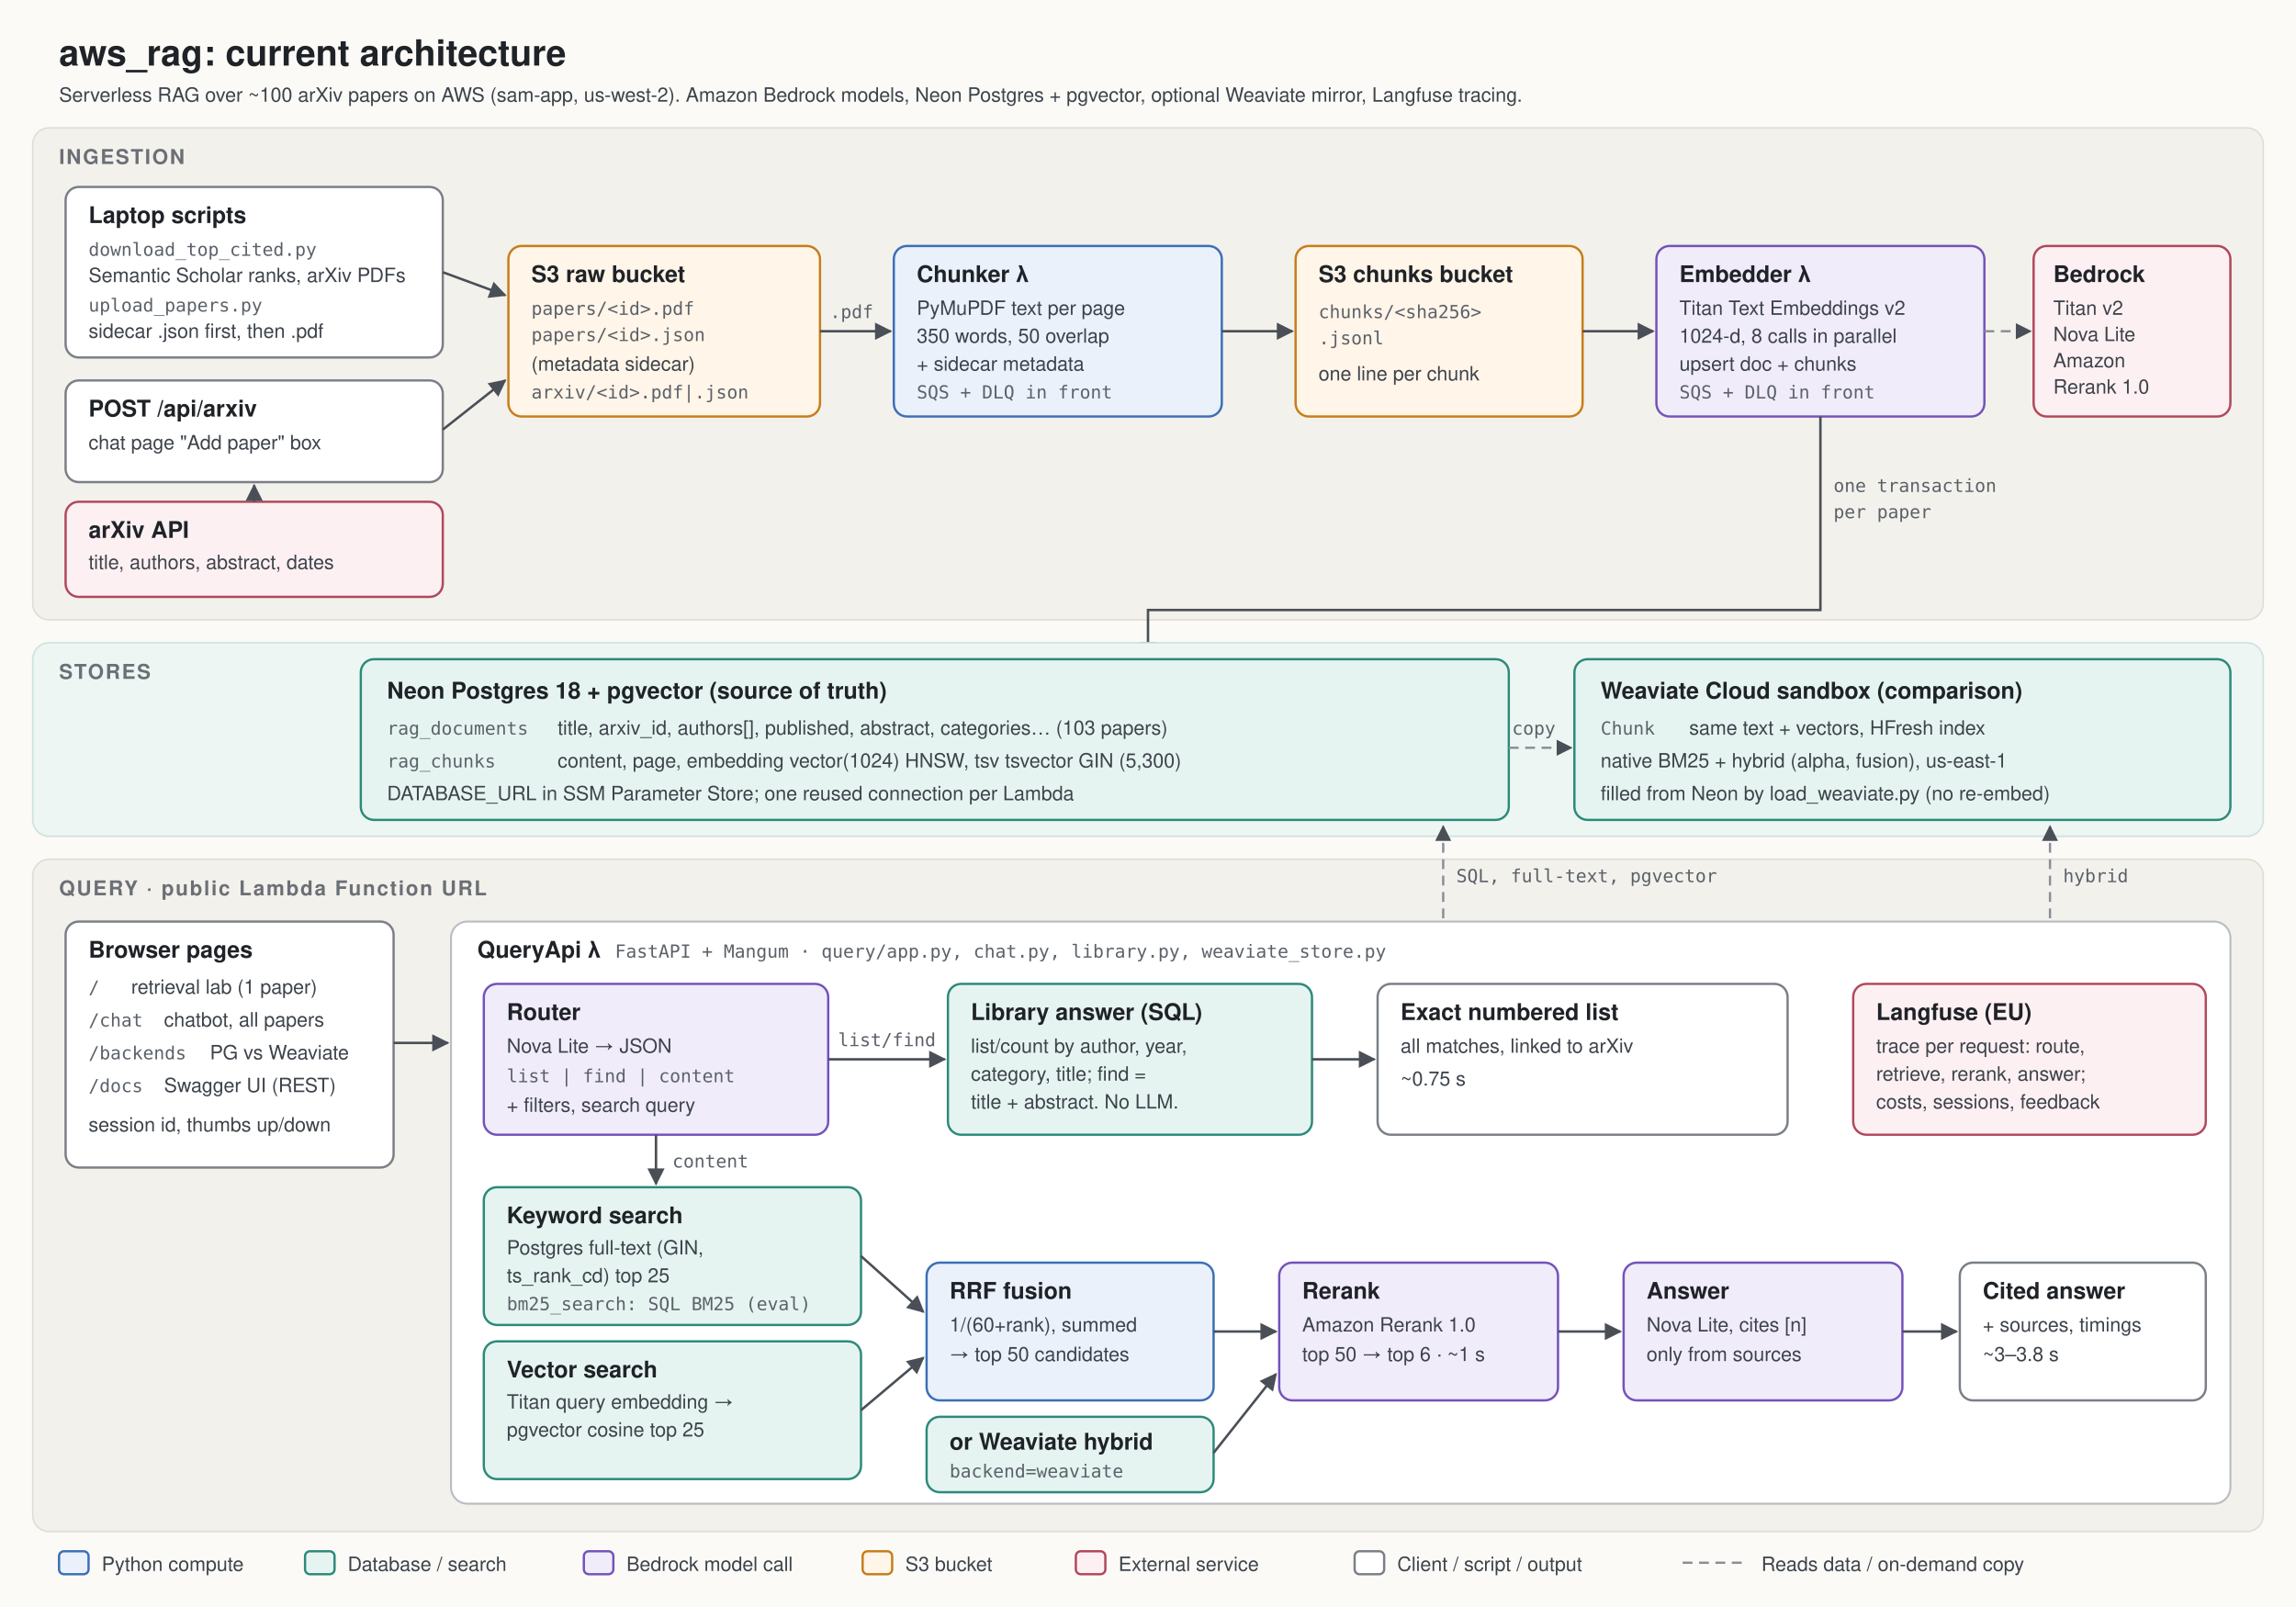
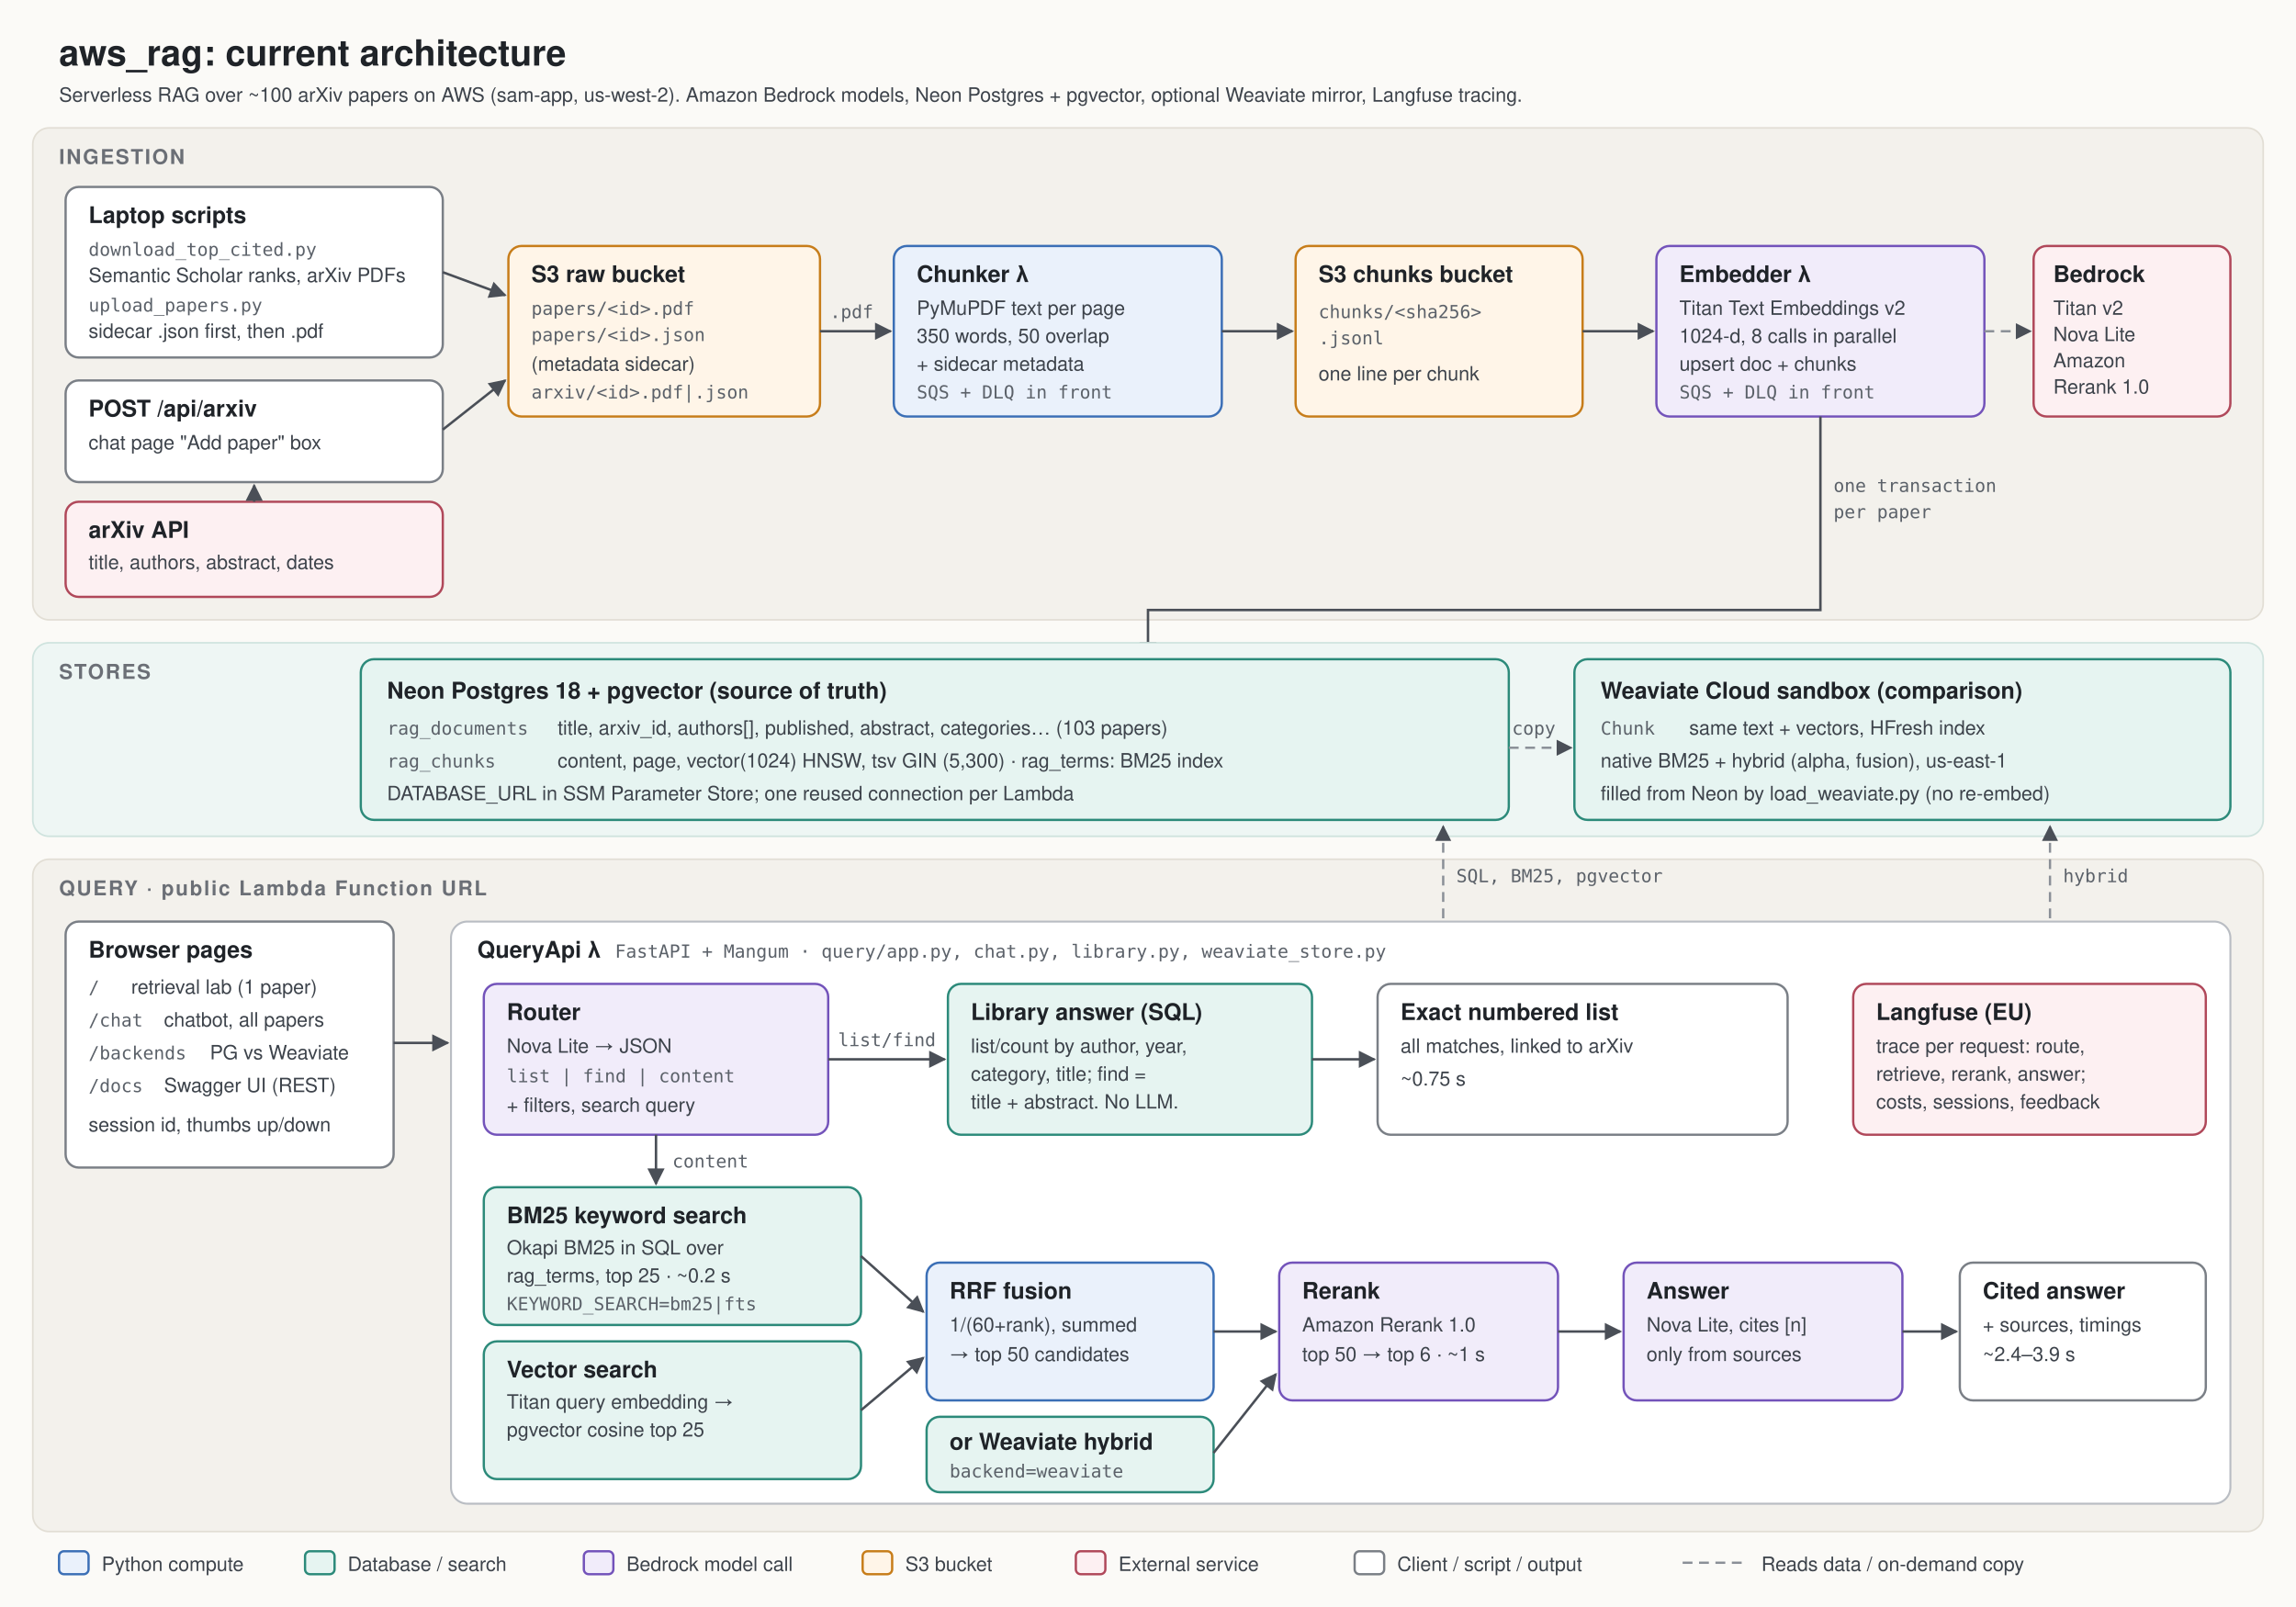
<svg xmlns="http://www.w3.org/2000/svg" viewBox="0 0 1400 980" width="1400" height="980" font-family="-apple-system, BlinkMacSystemFont, 'Segoe UI', Helvetica, Arial, sans-serif">
  <defs>
    <marker id="arr" viewBox="0 0 10 10" refX="9" refY="5" markerWidth="7" markerHeight="7" orient="auto-start-reverse">
      <path d="M0,0 L10,5 L0,10 z" fill="#4a4f57" />
    </marker>
    <style>
      .t  { font-size: 14px; font-weight: 600; fill: #1f2328; }
      .b  { font-size: 12px; fill: #3d434b; }
      .m  { font-size: 11px; fill: #5b6169; font-family: ui-monospace, 'SF Mono', Menlo, monospace; }
      .band { font-size: 12.5px; font-weight: 700; letter-spacing: 0.08em; fill: #6b6f76; }
      .ln { stroke: #4a4f57; stroke-width: 1.5; fill: none; }
      .dash { stroke: #8a8f97; stroke-width: 1.4; fill: none; stroke-dasharray: 6 4; }
      .py { fill: #eaf1fb; stroke: #3b6fb6; stroke-width: 1.4; }
      .ai { fill: #f1ecfa; stroke: #7353ba; stroke-width: 1.4; }
      .db { fill: #e6f4f1; stroke: #2c8a7a; stroke-width: 1.4; }
      .aws { fill: #fff5e8; stroke: #c77d1a; stroke-width: 1.4; }
      .ui { fill: #ffffff; stroke: #7a7f86; stroke-width: 1.4; }
      .ext { fill: #fdf0f2; stroke: #b0485a; stroke-width: 1.4; }
    </style>
  </defs>
  <rect width="1400" height="980" fill="#fbfaf7" />
  <text x="36" y="40" font-size="22" font-weight="700" fill="#1f2328">aws_rag: current architecture</text>
  <text x="36" y="62" class="b">Serverless RAG over ~100 arXiv papers on AWS (sam-app, us-west-2). Amazon Bedrock models, Neon Postgres + pgvector, optional Weaviate mirror, Langfuse tracing.</text>
  <rect x="20" y="78" width="1360" height="300" rx="10" fill="#f3f1ec" stroke="#e2ded5" />
  <text x="36" y="100" class="band">INGESTION</text>
  <rect x="40" y="114" width="230" height="104" rx="8" class="ui" />
  <text x="54" y="136" class="t">Laptop scripts</text>
  <text x="54" y="156" class="m">download_top_cited.py</text>
  <text x="54" y="172" class="b">Semantic Scholar ranks, arXiv PDFs</text>
  <text x="54" y="190" class="m">upload_papers.py</text>
  <text x="54" y="206" class="b">sidecar .json first, then .pdf</text>
  <rect x="40" y="232" width="230" height="62" rx="8" class="ui" />
  <text x="54" y="254" class="t">POST /api/arxiv</text>
  <text x="54" y="274" class="b">chat page "Add paper" box</text>
  <rect x="40" y="306" width="230" height="58" rx="8" class="ext" />
  <text x="54" y="328" class="t">arXiv API</text>
  <text x="54" y="347" class="b">title, authors, abstract, dates</text>
  <rect x="310" y="150" width="190" height="104" rx="8" class="aws" />
  <text x="324" y="172" class="t">S3 raw bucket</text>
  <text x="324" y="192" class="m">papers/&lt;id&gt;.pdf</text>
  <text x="324" y="208" class="m">papers/&lt;id&gt;.json</text>
  <text x="324" y="226" class="b">(metadata sidecar)</text>
  <text x="324" y="243" class="m">arxiv/&lt;id&gt;.pdf|.json</text>
  <line x1="270" y1="166" x2="308" y2="180" class="ln" marker-end="url(#arr)" />
  <line x1="270" y1="262" x2="308" y2="232" class="ln" marker-end="url(#arr)" />
  <line x1="155" y1="306" x2="155" y2="296" class="ln" marker-end="url(#arr)" />
  <rect x="545" y="150" width="200" height="104" rx="8" class="py" />
  <text x="559" y="172" class="t">Chunker λ</text>
  <text x="559" y="192" class="b">PyMuPDF text per page</text>
  <text x="559" y="209" class="b">350 words, 50 overlap</text>
  <text x="559" y="226" class="b">+ sidecar metadata</text>
  <text x="559" y="243" class="m">SQS + DLQ in front</text>
  <line x1="500" y1="202" x2="543" y2="202" class="ln" marker-end="url(#arr)" />
  <text x="506" y="194" class="m">.pdf</text>
  <rect x="790" y="150" width="175" height="104" rx="8" class="aws" />
  <text x="804" y="172" class="t">S3 chunks bucket</text>
  <text x="804" y="194" class="m">chunks/&lt;sha256&gt;</text>
  <text x="804" y="210" class="m">.jsonl</text>
  <text x="804" y="232" class="b">one line per chunk</text>
  <line x1="745" y1="202" x2="788" y2="202" class="ln" marker-end="url(#arr)" />
  <rect x="1010" y="150" width="200" height="104" rx="8" class="ai" />
  <text x="1024" y="172" class="t">Embedder λ</text>
  <text x="1024" y="192" class="b">Titan Text Embeddings v2</text>
  <text x="1024" y="209" class="b">1024-d, 8 calls in parallel</text>
  <text x="1024" y="226" class="b">upsert doc + chunks</text>
  <text x="1024" y="243" class="m">SQS + DLQ in front</text>
  <line x1="965" y1="202" x2="1008" y2="202" class="ln" marker-end="url(#arr)" />
  <rect x="1240" y="150" width="120" height="104" rx="8" class="ext" />
  <text x="1252" y="172" class="t">Bedrock</text>
  <text x="1252" y="192" class="b">Titan v2</text>
  <text x="1252" y="208" class="b">Nova Lite</text>
  <text x="1252" y="224" class="b">Amazon</text>
  <text x="1252" y="240" class="b">Rerank 1.0</text>
  <line x1="1210" y1="202" x2="1238" y2="202" class="dash" marker-end="url(#arr)" />
  <path d="M1110,254 V372 H700 V401" class="ln" marker-end="url(#arr)" />
  <text x="1118" y="300" class="m">one transaction</text>
  <text x="1118" y="316" class="m">per paper</text>
  <rect x="20" y="392" width="1360" height="118" rx="10" fill="#eef6f4" stroke="#cfe3de" />
  <text x="36" y="414" class="band">STORES</text>
  <rect x="220" y="402" width="700" height="98" rx="8" class="db" />
  <text x="236" y="426" class="t">Neon Postgres 18 + pgvector (source of truth)</text>
  <text x="236" y="448" class="m">rag_documents</text>
  <text x="340" y="448" class="b">title, arxiv_id, authors[], published, abstract, categories… (103 papers)</text>
  <text x="236" y="468" class="m">rag_chunks</text>
-   <text x="340" y="468" class="b">content, page, embedding vector(1024) HNSW, tsv tsvector GIN (5,300)</text>
+   <text x="340" y="468" class="b">content, page, vector(1024) HNSW, tsv GIN (5,300) · rag_terms: BM25 index</text>
  <text x="236" y="488" class="b">DATABASE_URL in SSM Parameter Store; one reused connection per Lambda</text>
  <rect x="960" y="402" width="400" height="98" rx="8" class="db" />
  <text x="976" y="426" class="t">Weaviate Cloud sandbox (comparison)</text>
  <text x="976" y="448" class="m">Chunk</text>
  <text x="1030" y="448" class="b">same text + vectors, HFresh index</text>
  <text x="976" y="468" class="b">native BM25 + hybrid (alpha, fusion), us-east-1</text>
  <text x="976" y="488" class="b">filled from Neon by load_weaviate.py (no re-embed)</text>
  <line x1="920" y1="456" x2="958" y2="456" class="dash" marker-end="url(#arr)" />
  <text x="922" y="448" class="m">copy</text>
  <rect x="20" y="524" width="1360" height="410" rx="10" fill="#f3f1ec" stroke="#e2ded5" />
  <text x="36" y="546" class="band">QUERY · public Lambda Function URL</text>
  <rect x="40" y="562" width="200" height="150" rx="8" class="ui" />
  <text x="54" y="584" class="t">Browser pages</text>
  <text x="54" y="606" class="m">/</text>
  <text x="80" y="606" class="b">retrieval lab (1 paper)</text>
  <text x="54" y="626" class="m">/chat</text>
  <text x="100" y="626" class="b">chatbot, all papers</text>
  <text x="54" y="646" class="m">/backends</text>
  <text x="128" y="646" class="b">PG vs Weaviate</text>
  <text x="54" y="666" class="m">/docs</text>
  <text x="100" y="666" class="b">Swagger UI (REST)</text>
  <text x="54" y="690" class="b">session id, thumbs up/down</text>
  <rect x="275" y="562" width="1085" height="355" rx="10" fill="#ffffff" stroke="#b9bdc3" stroke-width="1.2" />
  <text x="291" y="584" class="t">QueryApi λ</text>
  <text x="375" y="584" class="m">FastAPI + Mangum · query/app.py, chat.py, library.py, weaviate_store.py</text>
  <line x1="240" y1="636" x2="273" y2="636" class="ln" marker-end="url(#arr)" />
  <rect x="295" y="600" width="210" height="92" rx="8" class="ai" />
  <text x="309" y="622" class="t">Router</text>
  <text x="309" y="642" class="b">Nova Lite → JSON</text>
  <text x="309" y="660" class="m">list | find | content</text>
  <text x="309" y="678" class="b">+ filters, search query</text>
  <rect x="578" y="600" width="222" height="92" rx="8" class="db" />
  <text x="592" y="622" class="t">Library answer (SQL)</text>
  <text x="592" y="642" class="b">list/count by author, year,</text>
  <text x="592" y="659" class="b">category, title; find =</text>
  <text x="592" y="676" class="b">title + abstract. No LLM.</text>
  <line x1="505" y1="646" x2="576" y2="646" class="ln" marker-end="url(#arr)" />
  <text x="511" y="638" class="m">list/find</text>
  <rect x="840" y="600" width="250" height="92" rx="8" class="ui" />
  <text x="854" y="622" class="t">Exact numbered list</text>
  <text x="854" y="642" class="b">all matches, linked to arXiv</text>
  <text x="854" y="662" class="b">~0.75 s</text>
  <line x1="800" y1="646" x2="838" y2="646" class="ln" marker-end="url(#arr)" />
  <line x1="400" y1="692" x2="400" y2="722" class="ln" marker-end="url(#arr)" />
  <text x="410" y="712" class="m">content</text>
  <rect x="295" y="724" width="230" height="84" rx="8" class="db" />
-   <text x="309" y="746" class="t">Keyword search</text>
-   <text x="309" y="765" class="b">Postgres full-text (GIN,</text>
-   <text x="309" y="782" class="b">ts_rank_cd) top 25</text>
-   <text x="309" y="799" class="m">bm25_search: SQL BM25 (eval)</text>
+   <text x="309" y="746" class="t">BM25 keyword search</text>
+   <text x="309" y="765" class="b">Okapi BM25 in SQL over</text>
+   <text x="309" y="782" class="b">rag_terms, top 25 · ~0.2 s</text>
+   <text x="309" y="799" class="m">KEYWORD_SEARCH=bm25|fts</text>
  <rect x="295" y="818" width="230" height="84" rx="8" class="db" />
  <text x="309" y="840" class="t">Vector search</text>
  <text x="309" y="859" class="b">Titan query embedding →</text>
  <text x="309" y="876" class="b">pgvector cosine top 25</text>
  <rect x="565" y="770" width="175" height="84" rx="8" class="py" />
  <text x="579" y="792" class="t">RRF fusion</text>
  <text x="579" y="812" class="b">1/(60+rank), summed</text>
  <text x="579" y="830" class="b">→ top 50 candidates</text>
  <line x1="525" y1="766" x2="563" y2="800" class="ln" marker-end="url(#arr)" />
  <line x1="525" y1="860" x2="563" y2="828" class="ln" marker-end="url(#arr)" />
  <rect x="565" y="864" width="175" height="46" rx="8" class="db" />
  <text x="579" y="884" class="t">or Weaviate hybrid</text>
  <text x="579" y="901" class="m">backend=weaviate</text>
  <rect x="780" y="770" width="170" height="84" rx="8" class="ai" />
  <text x="794" y="792" class="t">Rerank</text>
  <text x="794" y="812" class="b">Amazon Rerank 1.0</text>
  <text x="794" y="830" class="b">top 50 → top 6 · ~1 s</text>
  <line x1="740" y1="812" x2="778" y2="812" class="ln" marker-end="url(#arr)" />
  <line x1="740" y1="886" x2="778" y2="838" class="ln" marker-end="url(#arr)" />
  <rect x="990" y="770" width="170" height="84" rx="8" class="ai" />
  <text x="1004" y="792" class="t">Answer</text>
  <text x="1004" y="812" class="b">Nova Lite, cites [n]</text>
  <text x="1004" y="830" class="b">only from sources</text>
  <line x1="950" y1="812" x2="988" y2="812" class="ln" marker-end="url(#arr)" />
  <rect x="1195" y="770" width="150" height="84" rx="8" class="ui" />
  <text x="1209" y="792" class="t">Cited answer</text>
  <text x="1209" y="812" class="b">+ sources, timings</text>
-   <text x="1209" y="830" class="b">~3–3.8 s</text>
+   <text x="1209" y="830" class="b">~2.4–3.9 s</text>
  <line x1="1160" y1="812" x2="1193" y2="812" class="ln" marker-end="url(#arr)" />
  <rect x="1130" y="600" width="215" height="92" rx="8" class="ext" />
  <text x="1144" y="622" class="t">Langfuse (EU)</text>
  <text x="1144" y="642" class="b">trace per request: route,</text>
  <text x="1144" y="659" class="b">retrieve, rerank, answer;</text>
  <text x="1144" y="676" class="b">costs, sessions, feedback</text>
  <text x="295" y="930" class="m" fill="#8a8f97"> </text>
  <line x1="880" y1="560" x2="880" y2="504" class="dash" marker-end="url(#arr)" />
-   <text x="888" y="538" class="m">SQL, full-text, pgvector</text>
+   <text x="888" y="538" class="m">SQL, BM25, pgvector</text>
  <line x1="1250" y1="560" x2="1250" y2="504" class="dash" marker-end="url(#arr)" />
  <text x="1258" y="538" class="m">hybrid</text>
  <g transform="translate(36,958)">
    <rect x="0" y="-12" width="18" height="14" rx="3" class="py" />
    <text x="26" y="0" class="b">Python compute</text>
    <rect x="150" y="-12" width="18" height="14" rx="3" class="db" />
    <text x="176" y="0" class="b">Database / search</text>
    <rect x="320" y="-12" width="18" height="14" rx="3" class="ai" />
    <text x="346" y="0" class="b">Bedrock model call</text>
    <rect x="490" y="-12" width="18" height="14" rx="3" class="aws" />
    <text x="516" y="0" class="b">S3 bucket</text>
    <rect x="620" y="-12" width="18" height="14" rx="3" class="ext" />
    <text x="646" y="0" class="b">External service</text>
    <rect x="790" y="-12" width="18" height="14" rx="3" class="ui" />
    <text x="816" y="0" class="b">Client / script / output</text>
    <line x1="990" y1="-5" x2="1030" y2="-5" class="dash" />
    <text x="1038" y="0" class="b">Reads data / on-demand copy</text>
  </g>
</svg>
